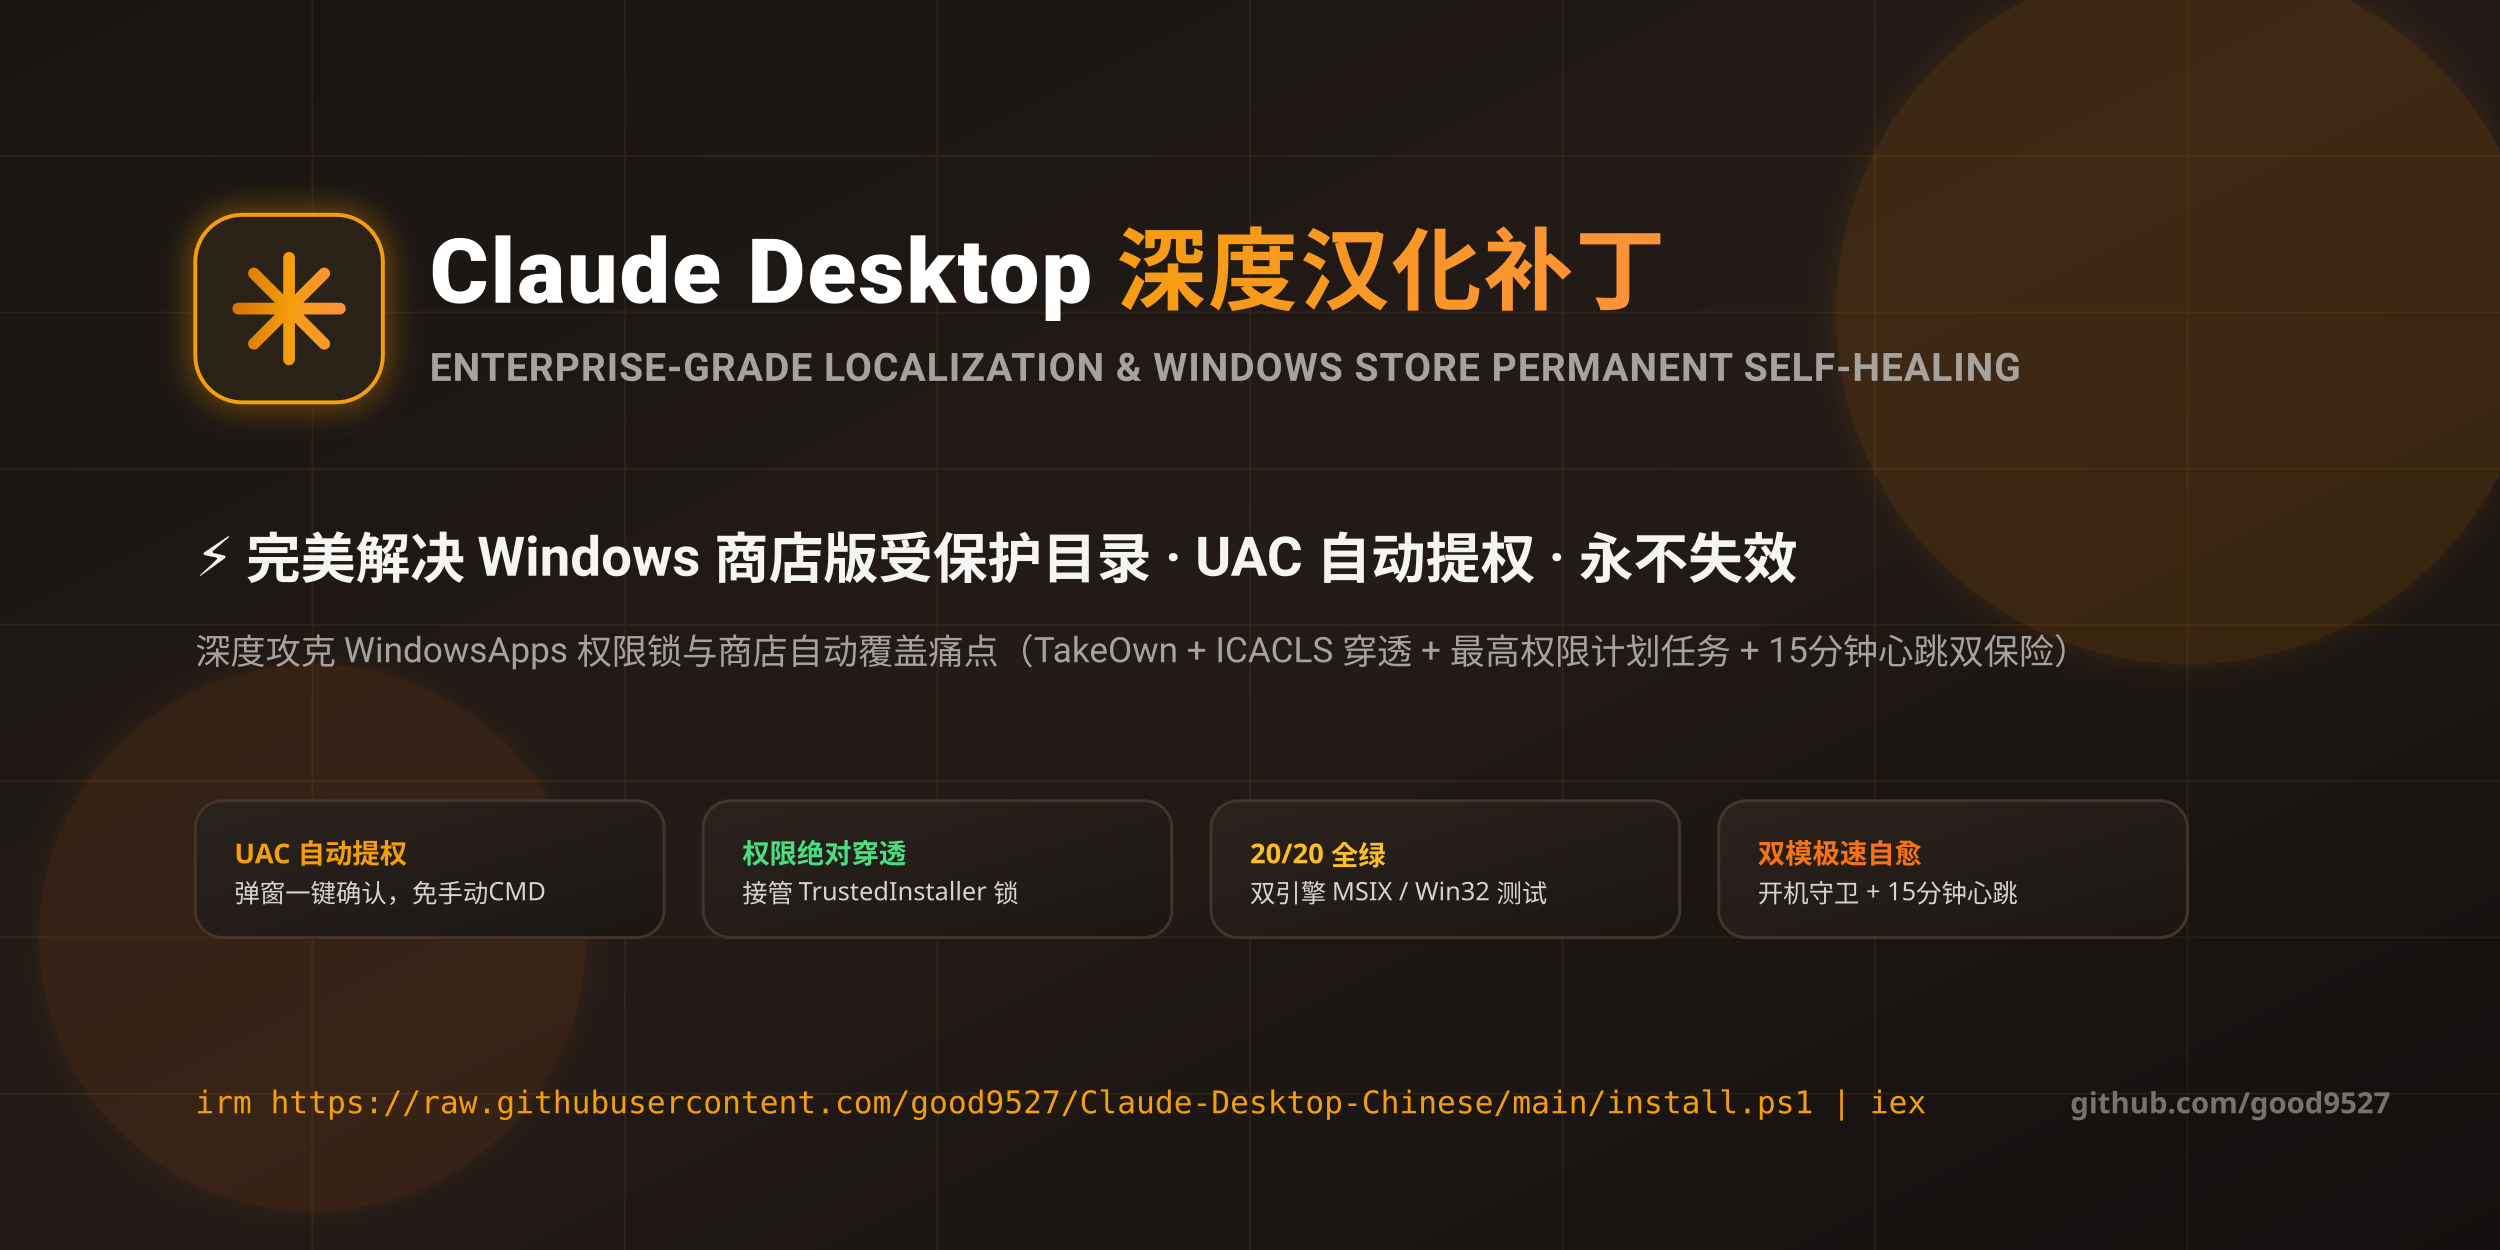
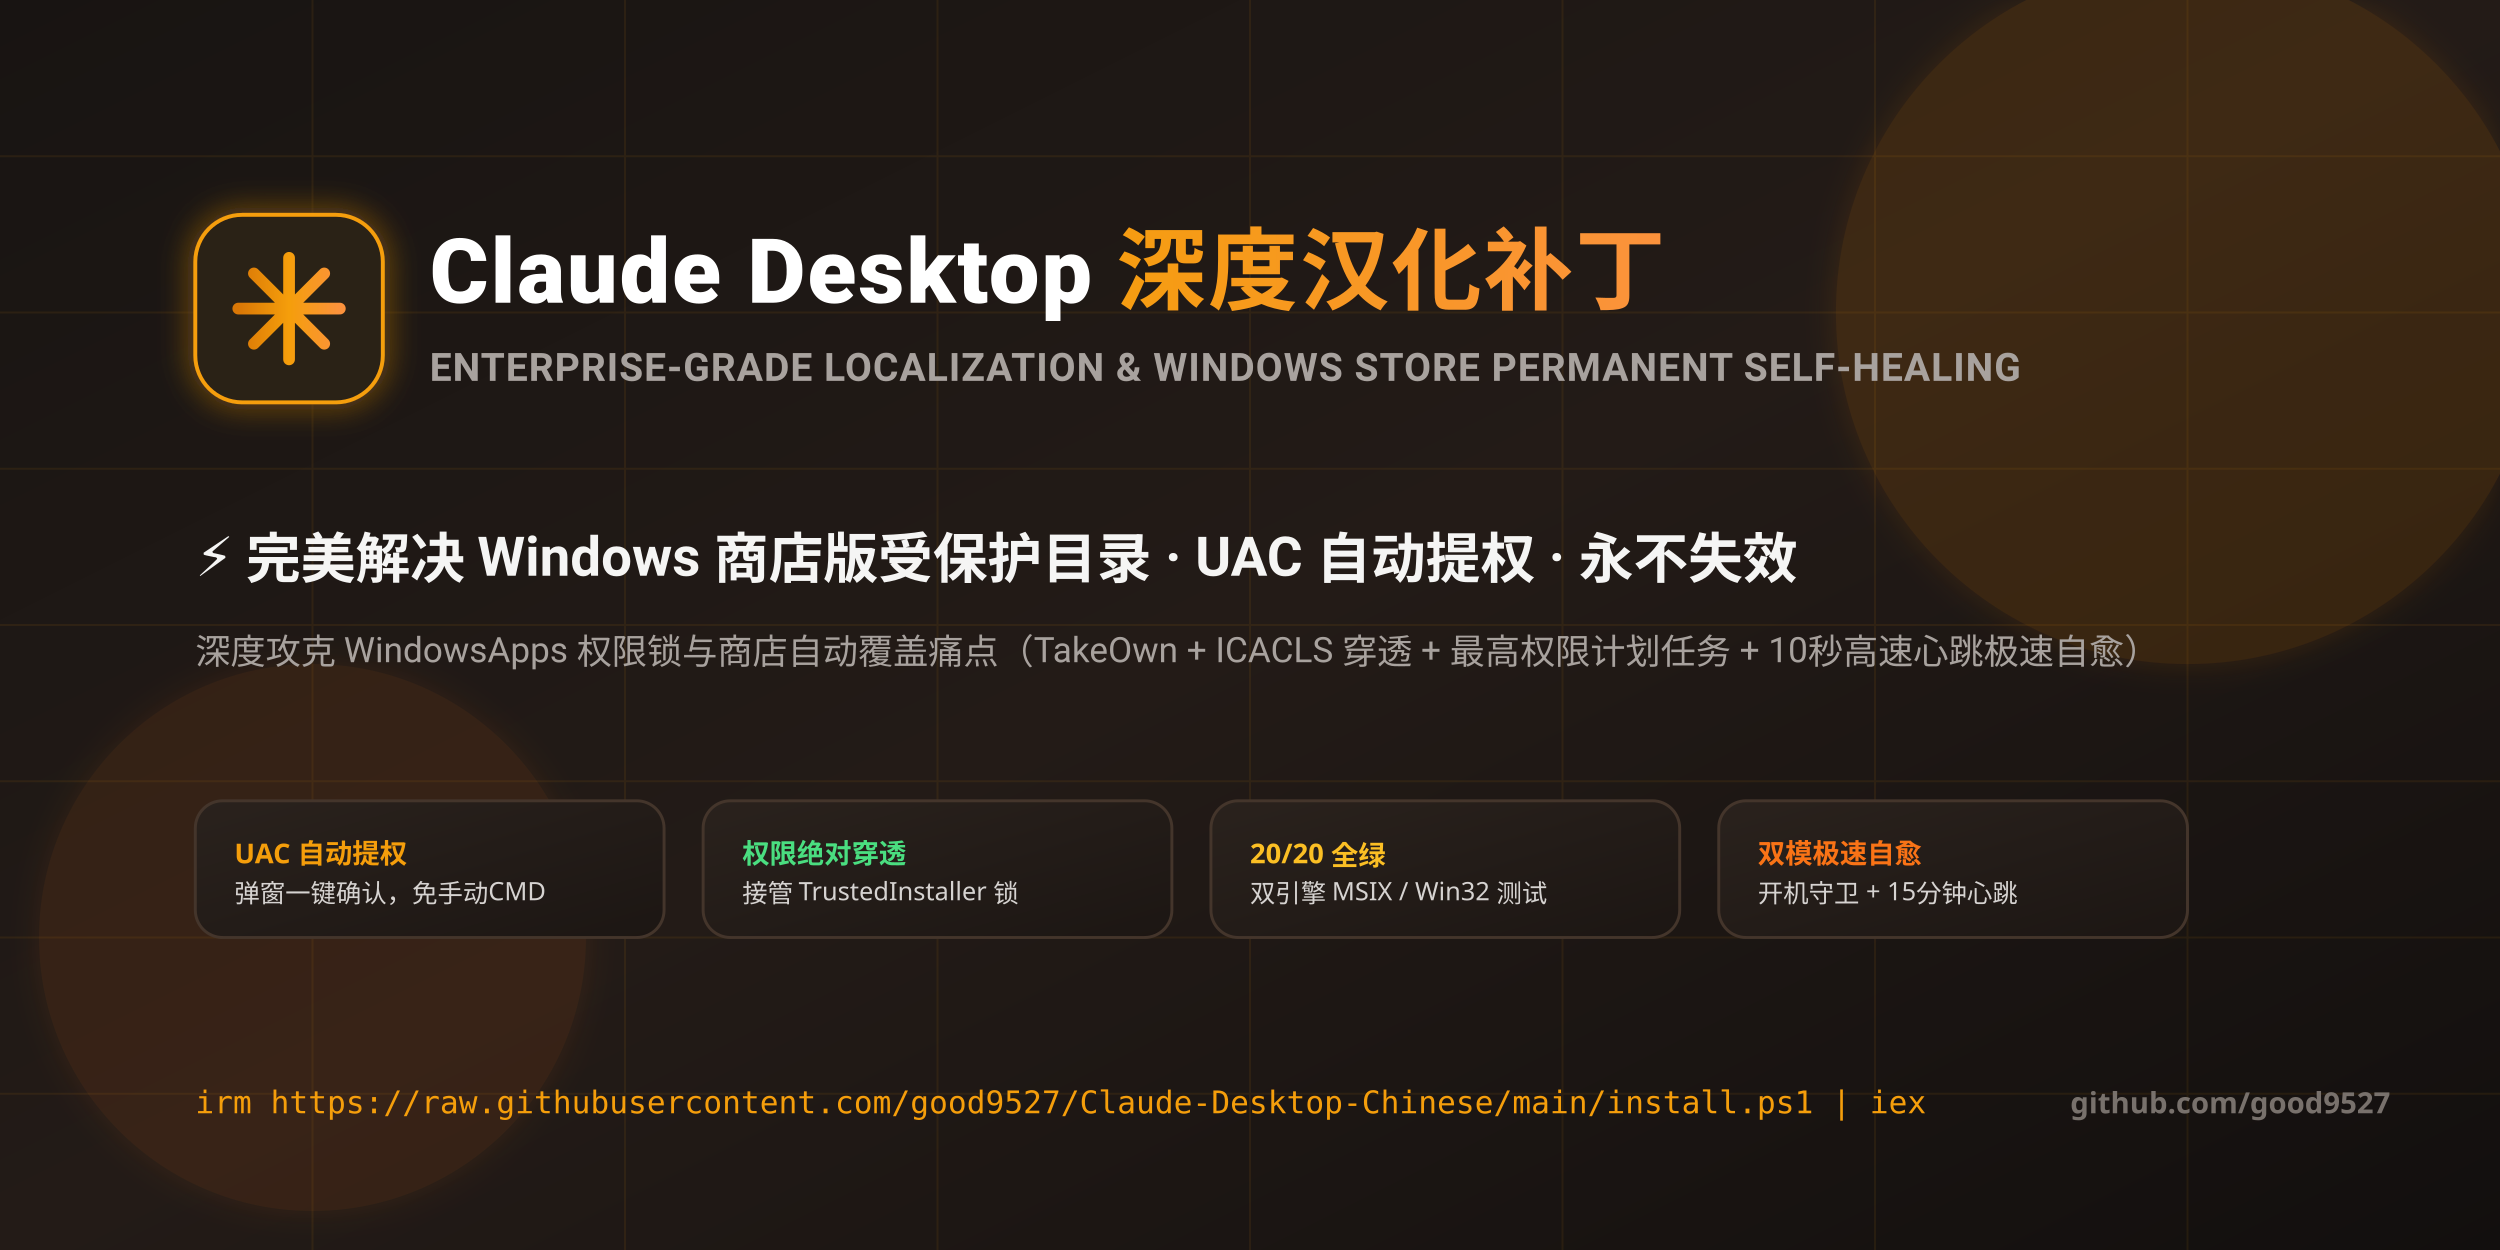
<svg xmlns="http://www.w3.org/2000/svg" viewBox="0 0 1280 640" width="1280" height="640">
  <defs>
    <linearGradient id="bgClaude" x1="0%" y1="0%" x2="100%" y2="100%">
      <stop offset="0%" stop-color="#181412" />
      <stop offset="50%" stop-color="#231b17" />
      <stop offset="100%" stop-color="#120f0e" />
    </linearGradient>
    <linearGradient id="claudeGrad" x1="0%" y1="0%" x2="100%" y2="0%">
      <stop offset="0%" stop-color="#d97706" />
      <stop offset="50%" stop-color="#f59e0b" />
      <stop offset="100%" stop-color="#fb923c" />
    </linearGradient>
    <linearGradient id="cardGrad" x1="0%" y1="0%" x2="100%" y2="100%">
      <stop offset="0%" stop-color="#2a221d" />
      <stop offset="100%" stop-color="#1c1613" />
    </linearGradient>
    <filter id="glowClaude" x="-20%" y="-20%" width="140%" height="140%">
      <feGaussianBlur stdDeviation="8" result="blur" />
      <feMerge>
        <feMergeNode in="blur" />
        <feMergeNode in="SourceGraphic" />
      </feMerge>
    </filter>
  </defs>
  <rect width="1280" height="640" fill="url(#bgClaude)" />
  <g opacity="0.08" stroke="#f59e0b" stroke-width="1">
    <path d="M0,80 H1280 M0,160 H1280 M0,240 H1280 M0,320 H1280 M0,400 H1280 M0,480 H1280 M0,560 H1280" />
    <path d="M160,0 V640 M320,0 V640 M480,0 V640 M640,0 V640 M800,0 V640 M960,0 V640 M1120,0 V640" />
  </g>
  <circle cx="1120" cy="160" r="180" fill="#d97706" opacity="0.15" filter="url(#glowClaude)" />
  <circle cx="160" cy="480" r="140" fill="#f97316" opacity="0.10" filter="url(#glowClaude)" />
  <g transform="translate(100, 110)">
    <rect width="96" height="96" rx="24" fill="#292019" stroke="#f59e0b" stroke-width="2" filter="url(#glowClaude)" />
    <path d="M48,22 L48,74 M22,48 L74,48 M30,30 L66,66 M30,66 L66,30" fill="none" stroke="url(#claudeGrad)" stroke-width="6" stroke-linecap="round" />
  </g>
  <text x="220" y="155" font-family="-apple-system, BlinkMacSystemFont, 'Segoe UI', Roboto, 'PingFang SC', sans-serif" font-size="46" font-weight="900" fill="#ffffff" letter-spacing="1">
    Claude Desktop <tspan fill="url(#claudeGrad)">深度汉化补丁</tspan>
  </text>
  <text x="220" y="195" font-family="-apple-system, BlinkMacSystemFont, 'Segoe UI', Roboto, sans-serif" font-size="20" font-weight="600" fill="#a8a29e" letter-spacing="0.5">
    ENTERPRISE-GRADE LOCALIZATION &amp; WINDOWS STORE PERMANENT SELF-HEALING
  </text>
  <text x="100" y="295" font-family="-apple-system, BlinkMacSystemFont, 'Segoe UI', Roboto, 'PingFang SC', sans-serif" font-size="28" font-weight="700" fill="#f5f5f4">
    ⚡ 完美解决 Windows 商店版受保护目录 · UAC 自动提权 · 永不失效
  </text>
  <text x="100" y="340" font-family="-apple-system, BlinkMacSystemFont, 'Segoe UI', Roboto, 'PingFang SC', sans-serif" font-size="18" font-weight="400" fill="#a8a29e">
-     深度攻克 WindowsApps 权限锁与商店自动覆盖痛点（TakeOwn + ICACLS 穿透 + 最高权限计划任务 + 15分钟心跳双保险）
+     深度攻克 WindowsApps 权限锁与商店自动覆盖痛点（TakeOwn + ICACLS 穿透 + 最高权限计划任务 + 10秒高速心跳极速自愈）
  </text>
  <g transform="translate(100, 410)">
    <rect x="0" y="0" width="240" height="70" rx="14" fill="url(#cardGrad)" stroke="#44352b" stroke-width="1.5" />
    <text x="20" y="32" font-family="sans-serif" font-size="14" font-weight="700" fill="#f59e0b">UAC 自动提权</text>
    <text x="20" y="52" font-family="sans-serif" font-size="13" fill="#d6d3d1">弹窗一键确认，免手动CMD</text>
    <rect x="260" y="0" width="240" height="70" rx="14" fill="url(#cardGrad)" stroke="#44352b" stroke-width="1.5" />
    <text x="280" y="32" font-family="sans-serif" font-size="14" font-weight="700" fill="#4ade80">权限绝对穿透</text>
    <text x="280" y="52" font-family="sans-serif" font-size="13" fill="#d6d3d1">接管 TrustedInstaller 锁</text>
    <rect x="520" y="0" width="240" height="70" rx="14" fill="url(#cardGrad)" stroke="#44352b" stroke-width="1.5" />
    <text x="540" y="32" font-family="sans-serif" font-size="14" font-weight="700" fill="#fbbf24">20/20 全绿</text>
    <text x="540" y="52" font-family="sans-serif" font-size="13" fill="#d6d3d1">双引擎 MSIX / Win32 测试</text>
    <rect x="780" y="0" width="240" height="70" rx="14" fill="url(#cardGrad)" stroke="#44352b" stroke-width="1.5" />
    <text x="800" y="32" font-family="sans-serif" font-size="14" font-weight="700" fill="#f97316">双模极速自愈</text>
    <text x="800" y="52" font-family="sans-serif" font-size="13" fill="#d6d3d1">开机守卫 + 15分钟心跳</text>
  </g>
  <g transform="translate(100, 540)">
    <text x="0" y="30" font-family="Consolas, Monaco, monospace" font-size="16" fill="#f59e0b">
      irm https://raw.githubusercontent.com/good9527/Claude-Desktop-Chinese/main/install.ps1 | iex
    </text>
    <text x="960" y="30" font-family="sans-serif" font-size="15" font-weight="600" fill="#78716c">
      github.com/good9527
    </text>
  </g>
</svg>
